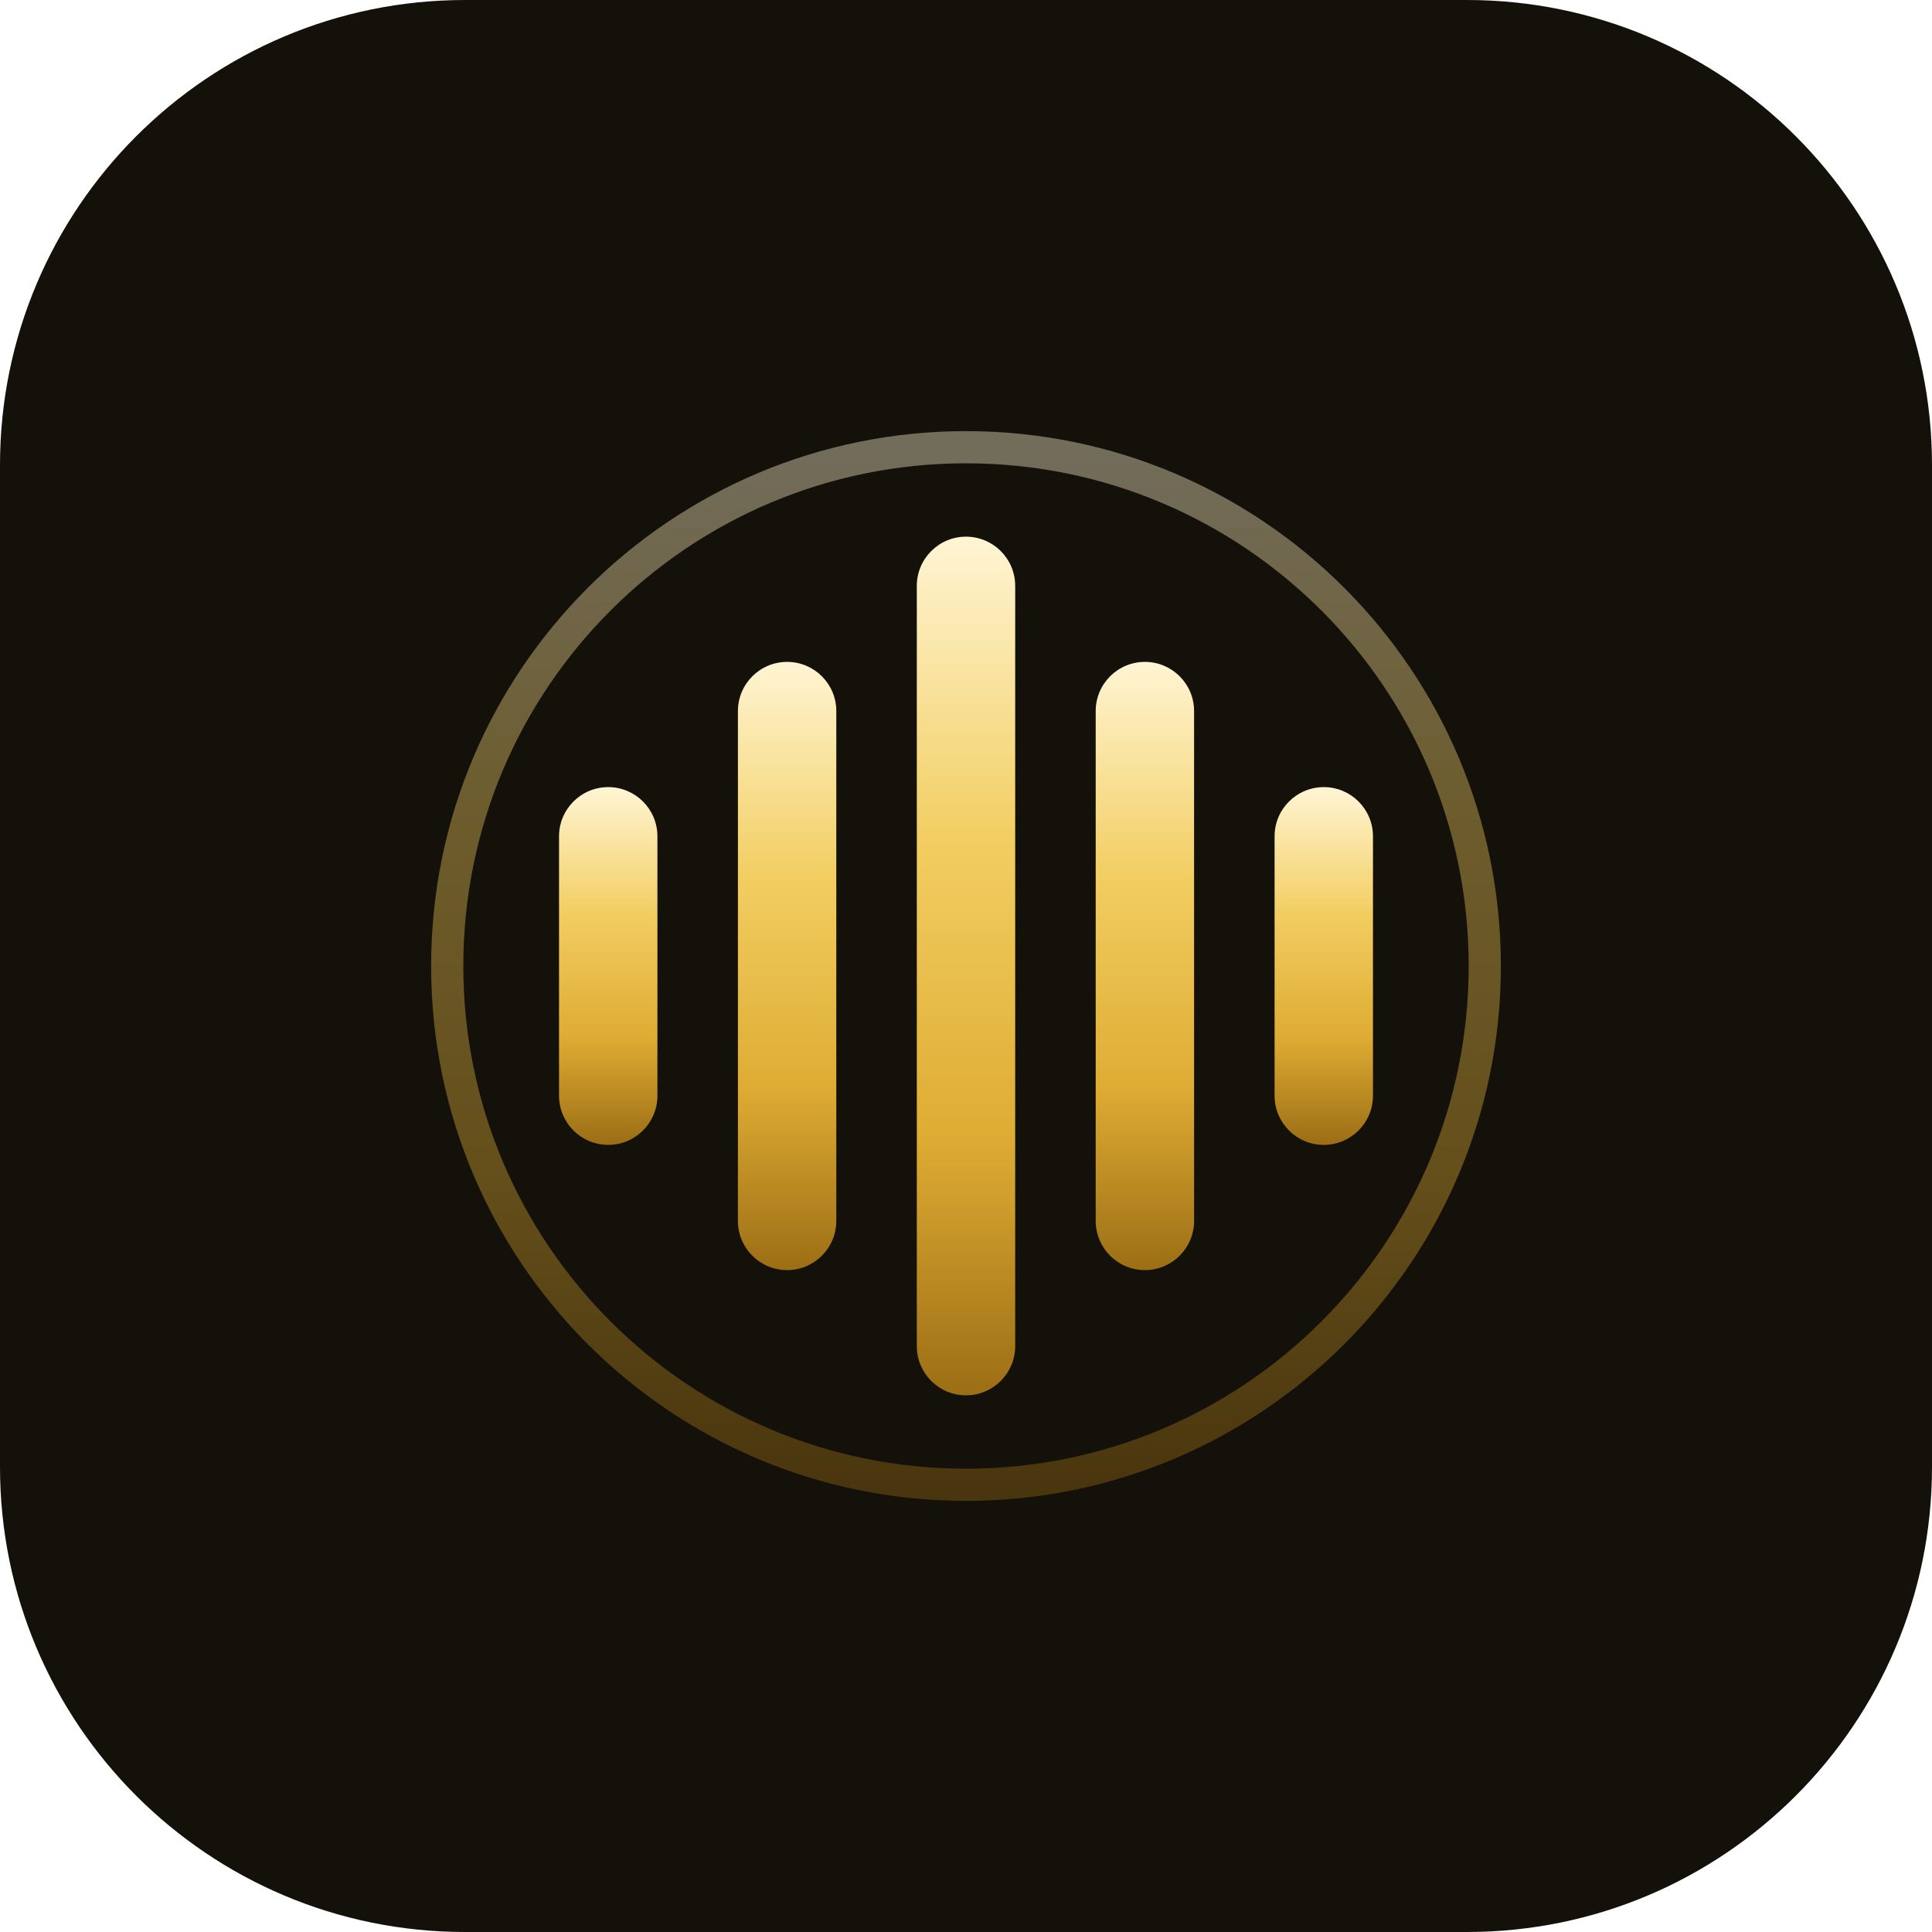
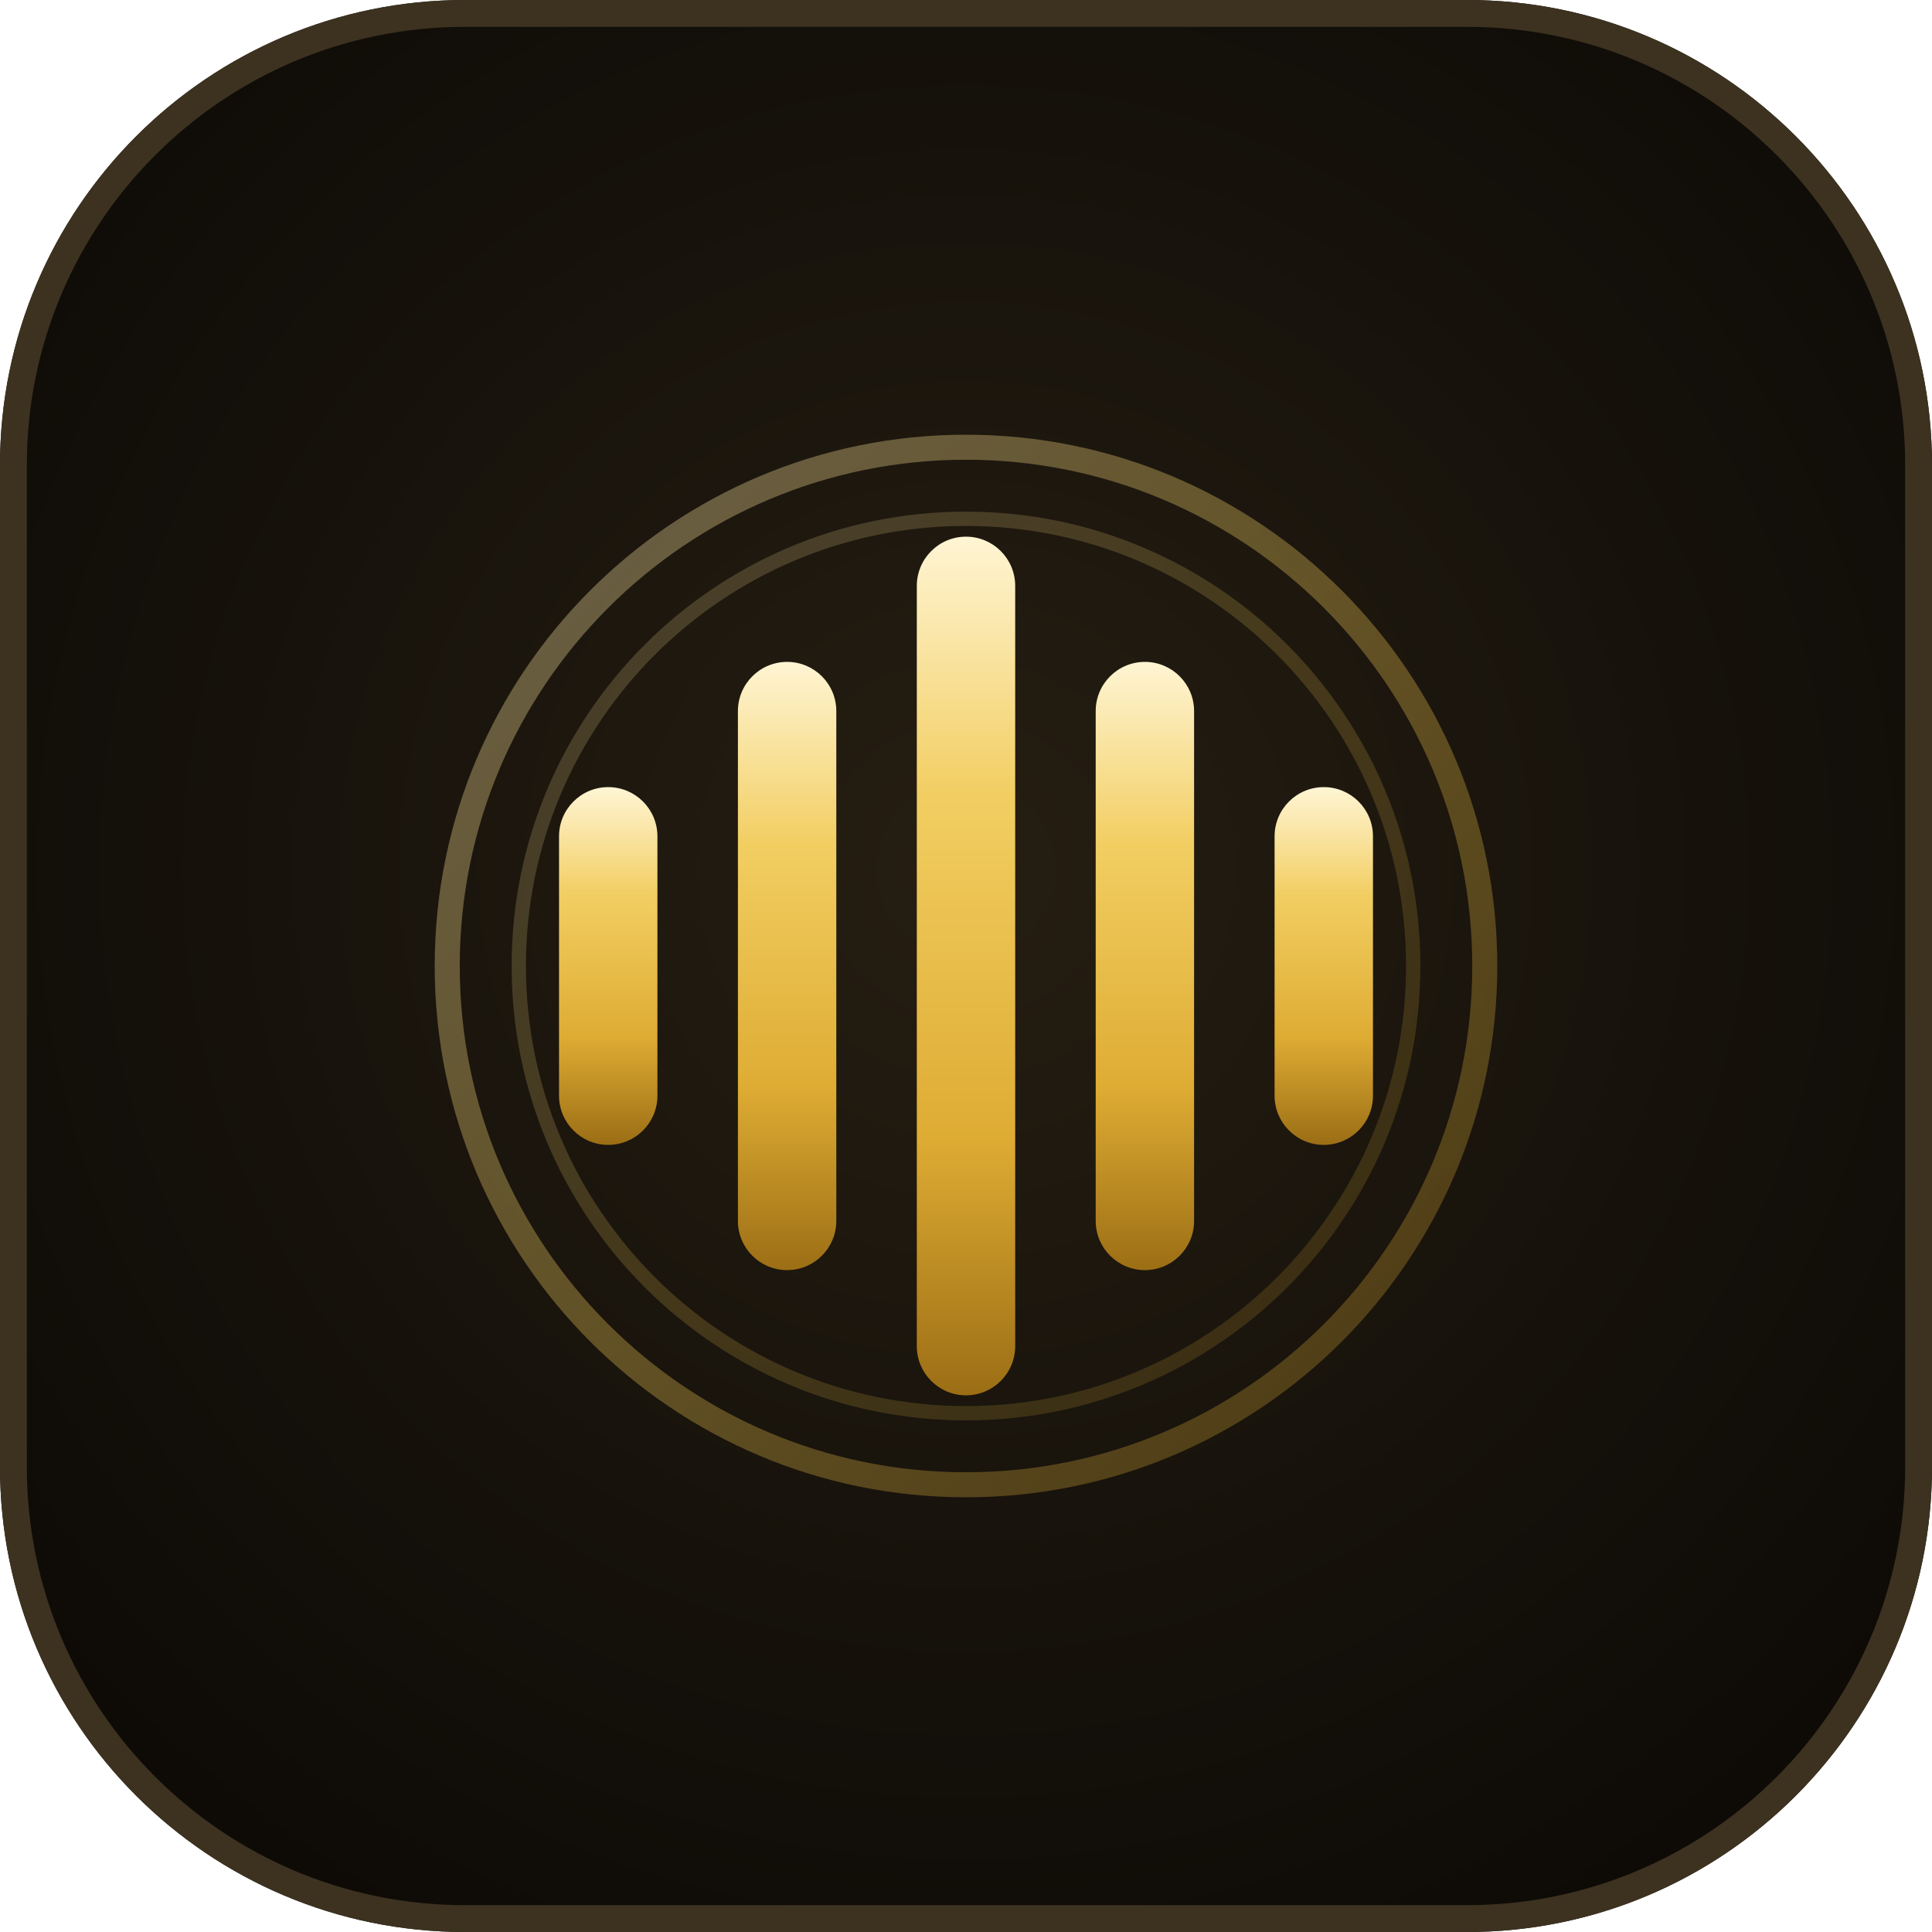
<svg xmlns="http://www.w3.org/2000/svg" viewBox="0 0 108 108">
  <defs>
-     <linearGradient id="g" x1="0%" y1="0%" x2="0%" y2="100%">
+     <radialGradient id="rayikbg" cx="50%" cy="45%" r="78%">
+       <stop offset="0%" stop-color="#261E12" />
+       <stop offset="55%" stop-color="#14100A" />
+       <stop offset="100%" stop-color="#090704" />
+     </radialGradient>
+     <linearGradient id="rayikgold" x1="0%" y1="0%" x2="0%" y2="100%">
      <stop offset="0%" stop-color="#FFF5D4" />
-       <stop offset="35%" stop-color="#F2CE62" />
+       <stop offset="30%" stop-color="#F2CE62" />
      <stop offset="70%" stop-color="#DEAC33" />
      <stop offset="100%" stop-color="#9C6E15" />
    </linearGradient>
+     <linearGradient id="rayikring" x1="20" y1="20" x2="88" y2="88" gradientUnits="userSpaceOnUse">
+       <stop offset="0%" stop-color="#FFF3CE" />
+       <stop offset="50%" stop-color="#EAC453" />
+       <stop offset="100%" stop-color="#9C6E15" />
+     </linearGradient>
  </defs>
-   <rect width="108" height="108" rx="26" fill="#14100A" />
-   <circle cx="54" cy="54" r="29" fill="none" stroke="url(#g)" stroke-width="1.8" opacity="0.4" />
-   <rect x="31.25" y="44" width="5.5" height="20" rx="2.75" fill="url(#g)" />
-   <rect x="41.25" y="37" width="5.5" height="34" rx="2.75" fill="url(#g)" />
-   <rect x="51.25" y="30" width="5.5" height="48" rx="2.75" fill="url(#g)" />
-   <rect x="61.25" y="37" width="5.5" height="34" rx="2.75" fill="url(#g)" />
-   <rect x="71.25" y="44" width="5.5" height="20" rx="2.75" fill="url(#g)" />
+   <rect width="108" height="108" rx="26" fill="url(#rayikbg)" />
+   <rect x="0.75" y="0.75" width="106.5" height="106.5" rx="25.25" fill="none" stroke="#3D3220" stroke-width="1.5" />
+   <circle cx="54" cy="54" r="29" fill="none" stroke="url(#rayikring)" stroke-width="1.4" opacity="0.35" />
+   <circle cx="54" cy="54" r="25" fill="none" stroke="url(#rayikring)" stroke-width="0.8" opacity="0.2" />
+   <rect x="31.25" y="44" width="5.5" height="20" rx="2.75" fill="url(#rayikgold)" />
+   <rect x="41.25" y="37" width="5.5" height="34" rx="2.75" fill="url(#rayikgold)" />
+   <rect x="51.25" y="30" width="5.5" height="48" rx="2.75" fill="url(#rayikgold)" />
+   <rect x="61.25" y="37" width="5.5" height="34" rx="2.75" fill="url(#rayikgold)" />
+   <rect x="71.25" y="44" width="5.5" height="20" rx="2.75" fill="url(#rayikgold)" />
</svg>
